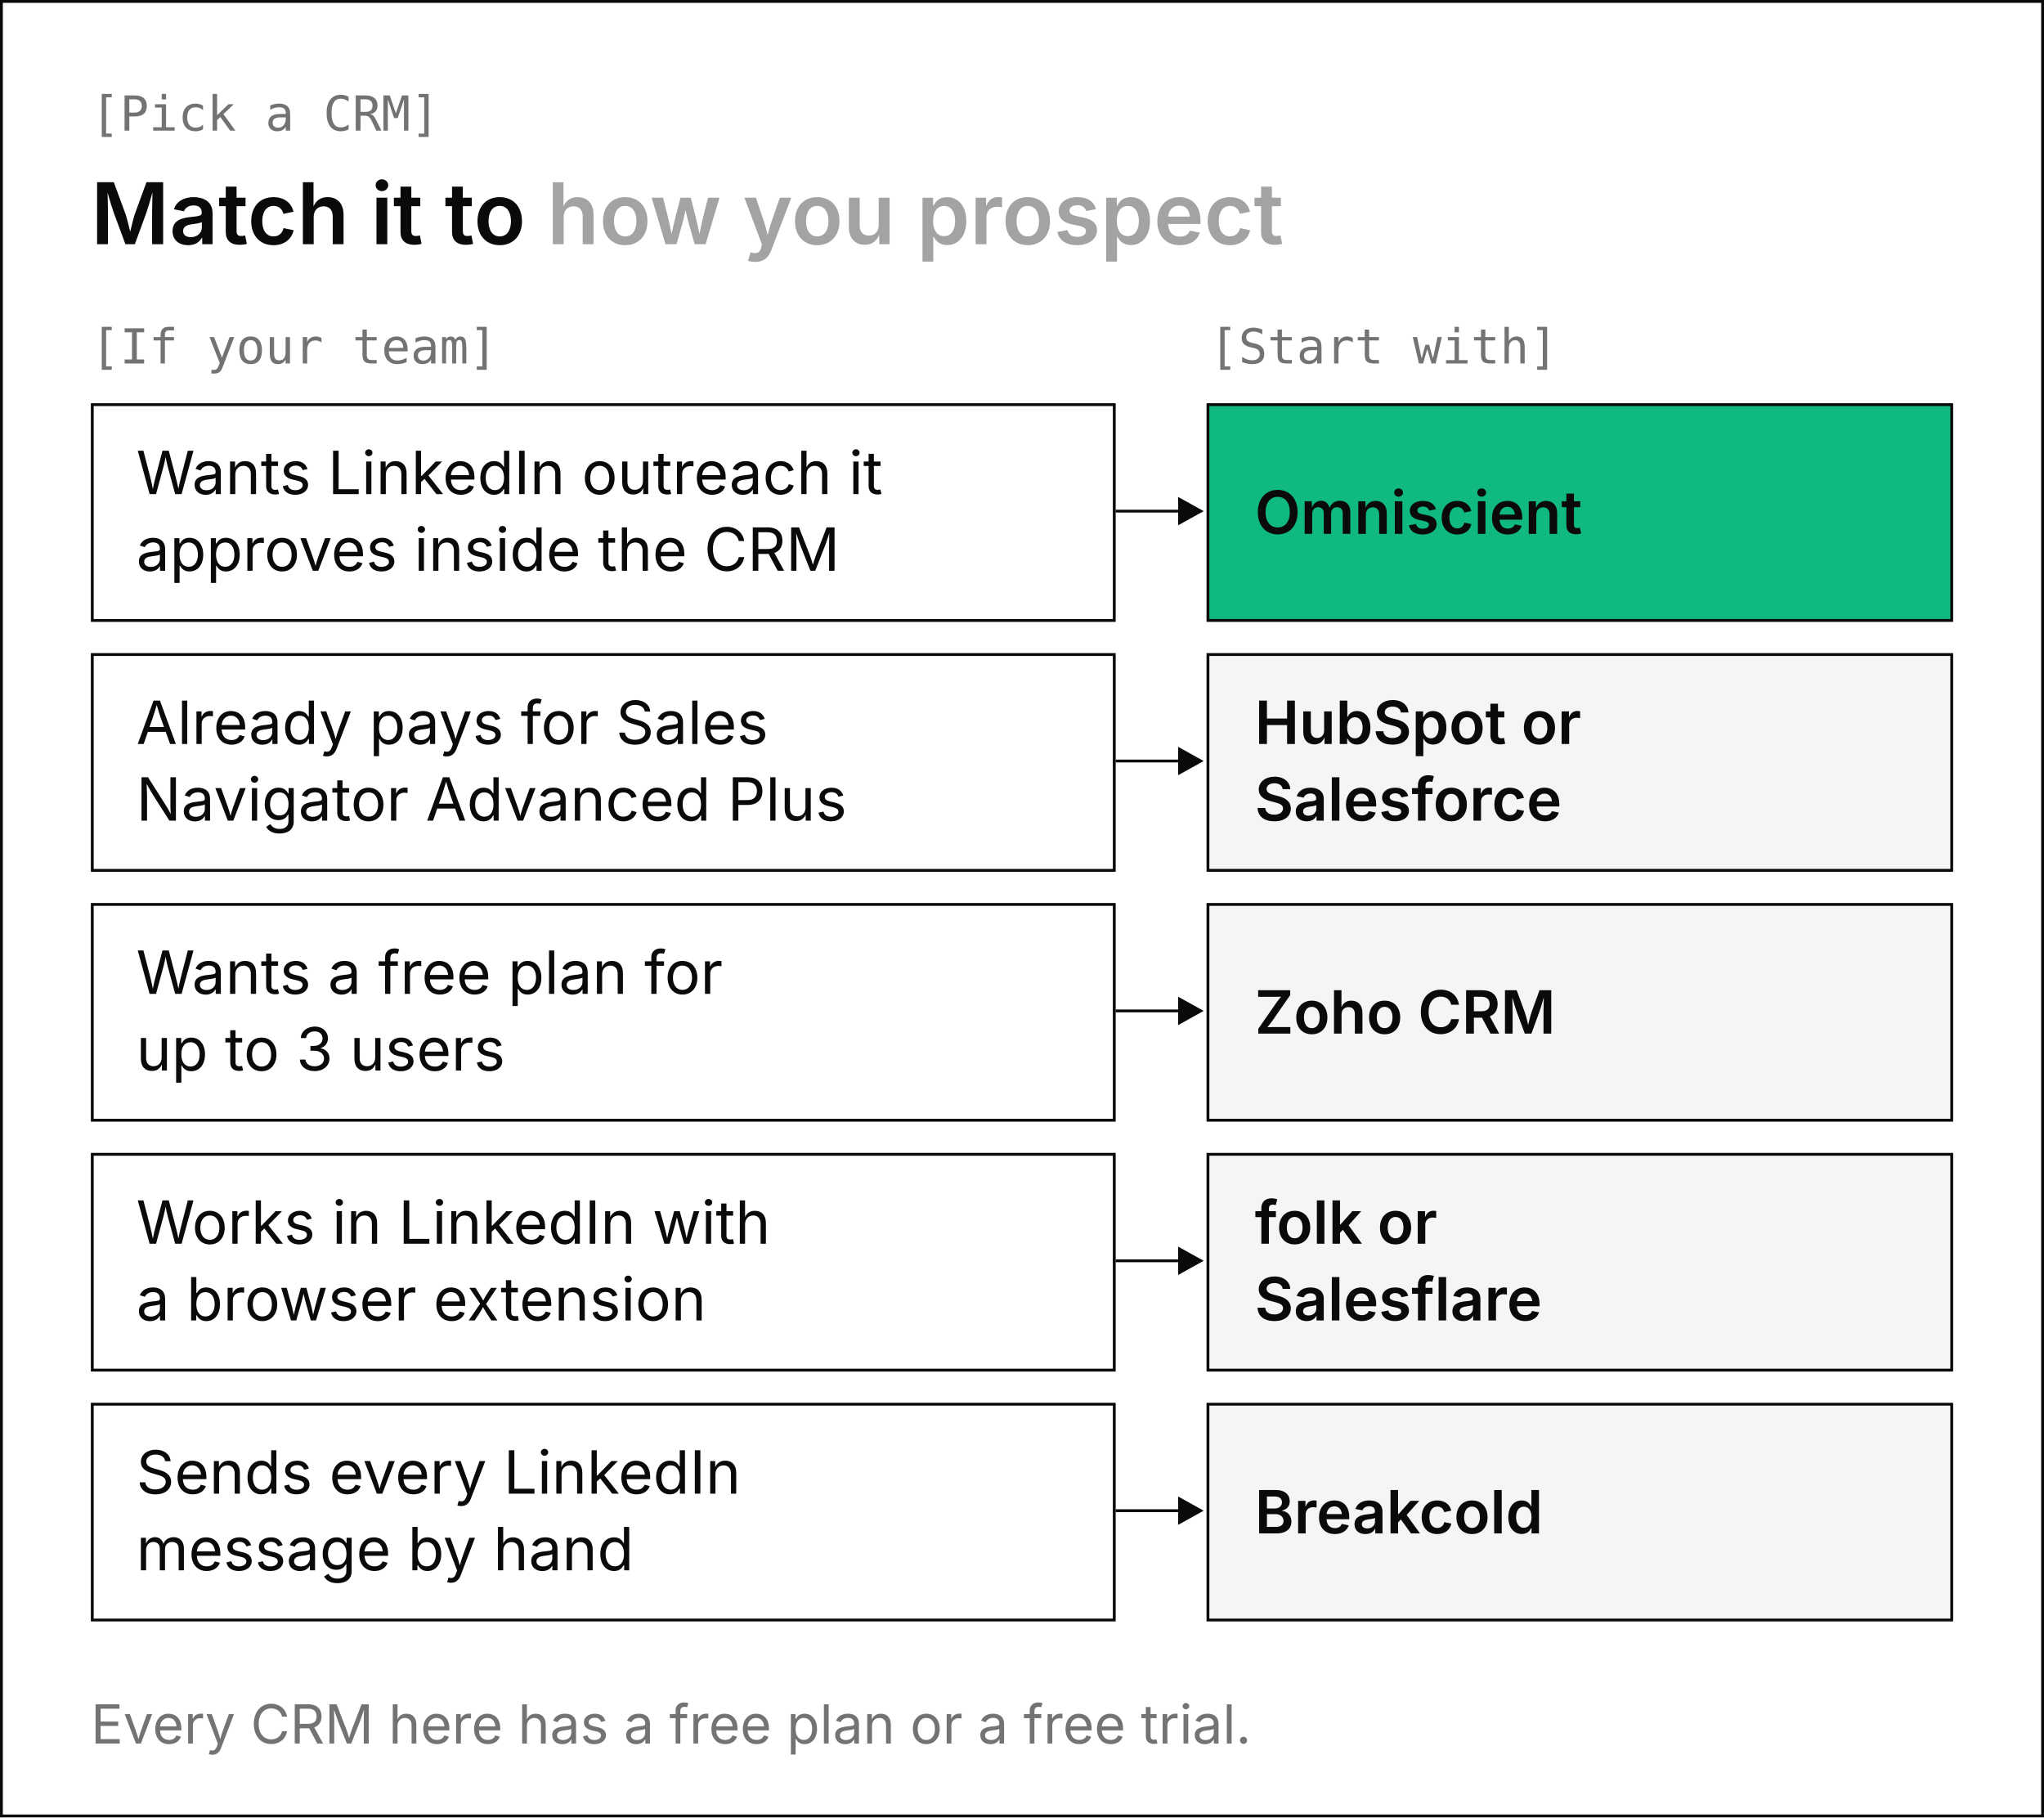
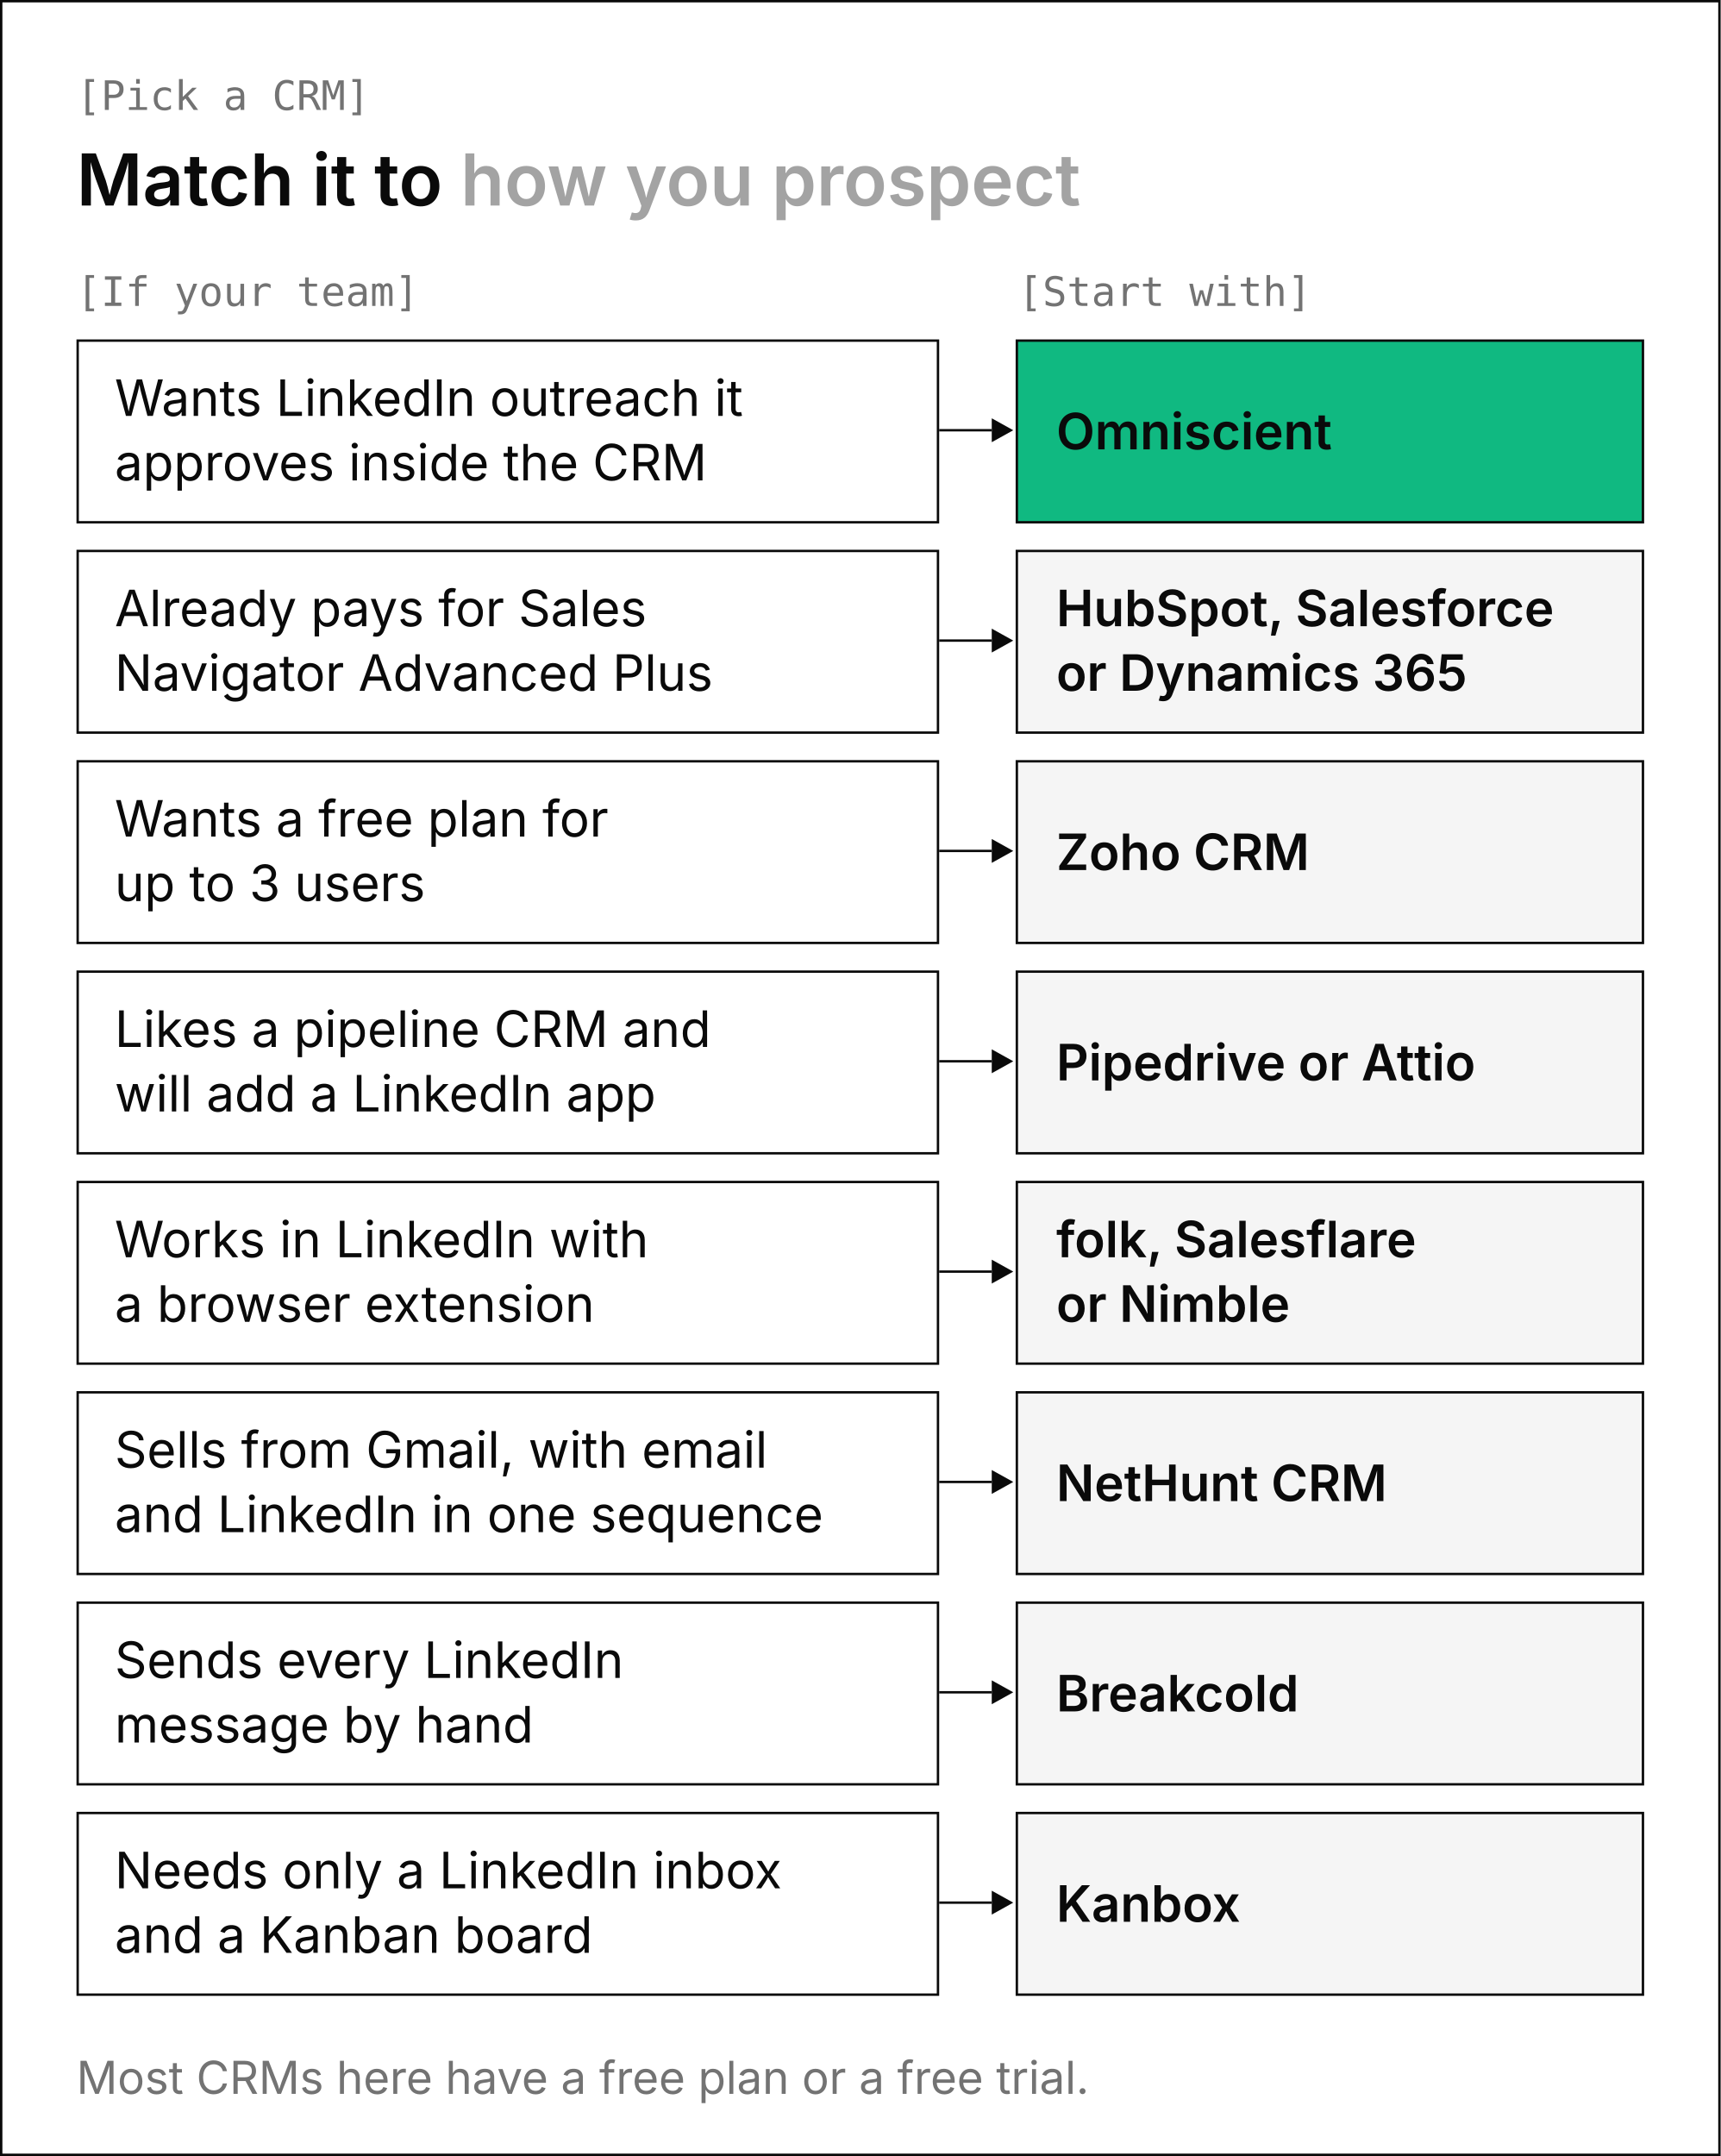
- <svg xmlns="http://www.w3.org/2000/svg" viewBox="0 0 720 640" width="720" height="640" role="img" aria-labelledby="t d" font-family="Inter, system-ui, sans-serif">
-   <rect width="720" height="640" fill="#ffffff" />
-   <rect x="0.5" y="0.5" width="719" height="639" fill="none" stroke="#0a0a0a" />
+ <svg xmlns="http://www.w3.org/2000/svg" viewBox="0 0 720 902" width="720" height="902" role="img" aria-labelledby="t d" font-family="Inter, system-ui, sans-serif">
+   <rect width="720" height="902" fill="#ffffff" />
+   <rect x="0.5" y="0.5" width="719" height="901" fill="none" stroke="#0a0a0a" />
  <text x="32" y="46" font-family="Geist Mono, ui-monospace, monospace" font-size="17" fill="#737373">[Pick a CRM]</text>
  <text x="32" y="86" font-size="30" font-weight="600" fill="#0a0a0a">Match it to <tspan fill="#a3a3a3">how you prospect</tspan>
  </text>
  <text x="32" y="128" font-family="Geist Mono, ui-monospace, monospace" font-size="17" fill="#737373">[If your team]</text>
  <text x="426" y="128" font-family="Geist Mono, ui-monospace, monospace" font-size="17" fill="#737373">[Start with]</text>
  <rect x="32.5" y="142.5" width="360" height="76" fill="#ffffff" stroke="#0a0a0a" />
  <text x="48" y="174" font-size="21" fill="#0a0a0a">Wants LinkedIn outreach it</text>
  <text x="48" y="201" font-size="21" fill="#0a0a0a">approves inside the CRM</text>
  <line x1="393" x2="415" y1="180" y2="180" stroke="#0a0a0a" />
  <polygon points="415,175 424,180 415,185" fill="#0a0a0a" />
  <rect x="425.5" y="142.5" width="262" height="76" fill="#10b981" stroke="#0a0a0a" />
  <text x="442" y="188" font-size="21" font-weight="600" fill="#0a0a0a">Omniscient</text>
  <rect x="32.5" y="230.5" width="360" height="76" fill="#ffffff" stroke="#0a0a0a" />
  <text x="48" y="262" font-size="21" fill="#0a0a0a">Already pays for Sales</text>
  <text x="48" y="289" font-size="21" fill="#0a0a0a">Navigator Advanced Plus</text>
  <line x1="393" x2="415" y1="268" y2="268" stroke="#0a0a0a" />
  <polygon points="415,263 424,268 415,273" fill="#0a0a0a" />
  <rect x="425.5" y="230.5" width="262" height="76" fill="#f5f5f5" stroke="#0a0a0a" />
-   <text x="442" y="262" font-size="21" font-weight="600" fill="#0a0a0a">HubSpot or</text>
-   <text x="442" y="289" font-size="21" font-weight="600" fill="#0a0a0a">Salesforce</text>
+   <text x="442" y="262" font-size="21" font-weight="600" fill="#0a0a0a">HubSpot, Salesforce</text>
+   <text x="442" y="289" font-size="21" font-weight="600" fill="#0a0a0a">or Dynamics 365</text>
  <rect x="32.5" y="318.5" width="360" height="76" fill="#ffffff" stroke="#0a0a0a" />
  <text x="48" y="350" font-size="21" fill="#0a0a0a">Wants a free plan for</text>
  <text x="48" y="377" font-size="21" fill="#0a0a0a">up to 3 users</text>
  <line x1="393" x2="415" y1="356" y2="356" stroke="#0a0a0a" />
  <polygon points="415,351 424,356 415,361" fill="#0a0a0a" />
  <rect x="425.5" y="318.5" width="262" height="76" fill="#f5f5f5" stroke="#0a0a0a" />
  <text x="442" y="364" font-size="21" font-weight="600" fill="#0a0a0a">Zoho CRM</text>
  <rect x="32.5" y="406.5" width="360" height="76" fill="#ffffff" stroke="#0a0a0a" />
-   <text x="48" y="438" font-size="21" fill="#0a0a0a">Works in LinkedIn with</text>
-   <text x="48" y="465" font-size="21" fill="#0a0a0a">a browser extension</text>
+   <text x="48" y="438" font-size="21" fill="#0a0a0a">Likes a pipeline CRM and</text>
+   <text x="48" y="465" font-size="21" fill="#0a0a0a">will add a LinkedIn app</text>
  <line x1="393" x2="415" y1="444" y2="444" stroke="#0a0a0a" />
  <polygon points="415,439 424,444 415,449" fill="#0a0a0a" />
  <rect x="425.5" y="406.5" width="262" height="76" fill="#f5f5f5" stroke="#0a0a0a" />
-   <text x="442" y="438" font-size="21" font-weight="600" fill="#0a0a0a">folk or</text>
-   <text x="442" y="465" font-size="21" font-weight="600" fill="#0a0a0a">Salesflare</text>
+   <text x="442" y="452" font-size="21" font-weight="600" fill="#0a0a0a">Pipedrive or Attio</text>
  <rect x="32.5" y="494.5" width="360" height="76" fill="#ffffff" stroke="#0a0a0a" />
-   <text x="48" y="526" font-size="21" fill="#0a0a0a">Sends every LinkedIn</text>
-   <text x="48" y="553" font-size="21" fill="#0a0a0a">message by hand</text>
+   <text x="48" y="526" font-size="21" fill="#0a0a0a">Works in LinkedIn with</text>
+   <text x="48" y="553" font-size="21" fill="#0a0a0a">a browser extension</text>
  <line x1="393" x2="415" y1="532" y2="532" stroke="#0a0a0a" />
  <polygon points="415,527 424,532 415,537" fill="#0a0a0a" />
  <rect x="425.5" y="494.5" width="262" height="76" fill="#f5f5f5" stroke="#0a0a0a" />
-   <text x="442" y="540" font-size="21" font-weight="600" fill="#0a0a0a">Breakcold</text>
-   <text x="32" y="614" font-size="19" fill="#737373">Every CRM here has a free plan or a free trial.</text>
+   <text x="442" y="526" font-size="21" font-weight="600" fill="#0a0a0a">folk, Salesflare</text>
+   <text x="442" y="553" font-size="21" font-weight="600" fill="#0a0a0a">or Nimble</text>
+   <rect x="32.5" y="582.5" width="360" height="76" fill="#ffffff" stroke="#0a0a0a" />
+   <text x="48" y="614" font-size="21" fill="#0a0a0a">Sells from Gmail, with email</text>
+   <text x="48" y="641" font-size="21" fill="#0a0a0a">and LinkedIn in one sequence</text>
+   <line x1="393" x2="415" y1="620" y2="620" stroke="#0a0a0a" />
+   <polygon points="415,615 424,620 415,625" fill="#0a0a0a" />
+   <rect x="425.5" y="582.5" width="262" height="76" fill="#f5f5f5" stroke="#0a0a0a" />
+   <text x="442" y="628" font-size="21" font-weight="600" fill="#0a0a0a">NetHunt CRM</text>
+   <rect x="32.5" y="670.5" width="360" height="76" fill="#ffffff" stroke="#0a0a0a" />
+   <text x="48" y="702" font-size="21" fill="#0a0a0a">Sends every LinkedIn</text>
+   <text x="48" y="729" font-size="21" fill="#0a0a0a">message by hand</text>
+   <line x1="393" x2="415" y1="708" y2="708" stroke="#0a0a0a" />
+   <polygon points="415,703 424,708 415,713" fill="#0a0a0a" />
+   <rect x="425.5" y="670.5" width="262" height="76" fill="#f5f5f5" stroke="#0a0a0a" />
+   <text x="442" y="716" font-size="21" font-weight="600" fill="#0a0a0a">Breakcold</text>
+   <rect x="32.5" y="758.5" width="360" height="76" fill="#ffffff" stroke="#0a0a0a" />
+   <text x="48" y="790" font-size="21" fill="#0a0a0a">Needs only a LinkedIn inbox</text>
+   <text x="48" y="817" font-size="21" fill="#0a0a0a">and a Kanban board</text>
+   <line x1="393" x2="415" y1="796" y2="796" stroke="#0a0a0a" />
+   <polygon points="415,791 424,796 415,801" fill="#0a0a0a" />
+   <rect x="425.5" y="758.5" width="262" height="76" fill="#f5f5f5" stroke="#0a0a0a" />
+   <text x="442" y="804" font-size="21" font-weight="600" fill="#0a0a0a">Kanbox</text>
+   <text x="32" y="876" font-size="19" fill="#737373">Most CRMs here have a free plan or a free trial.</text>
</svg>
